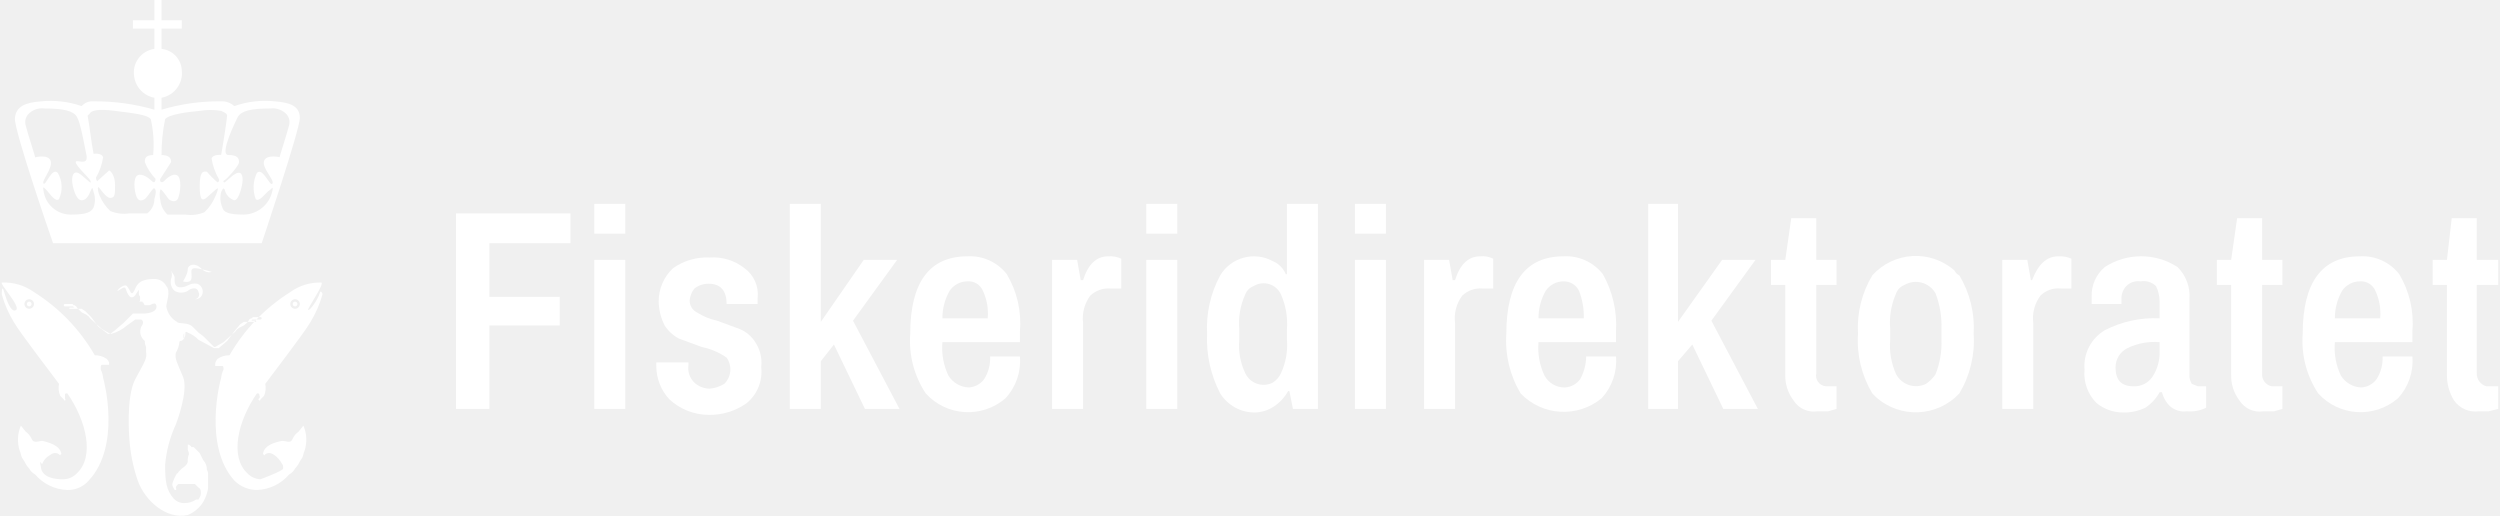
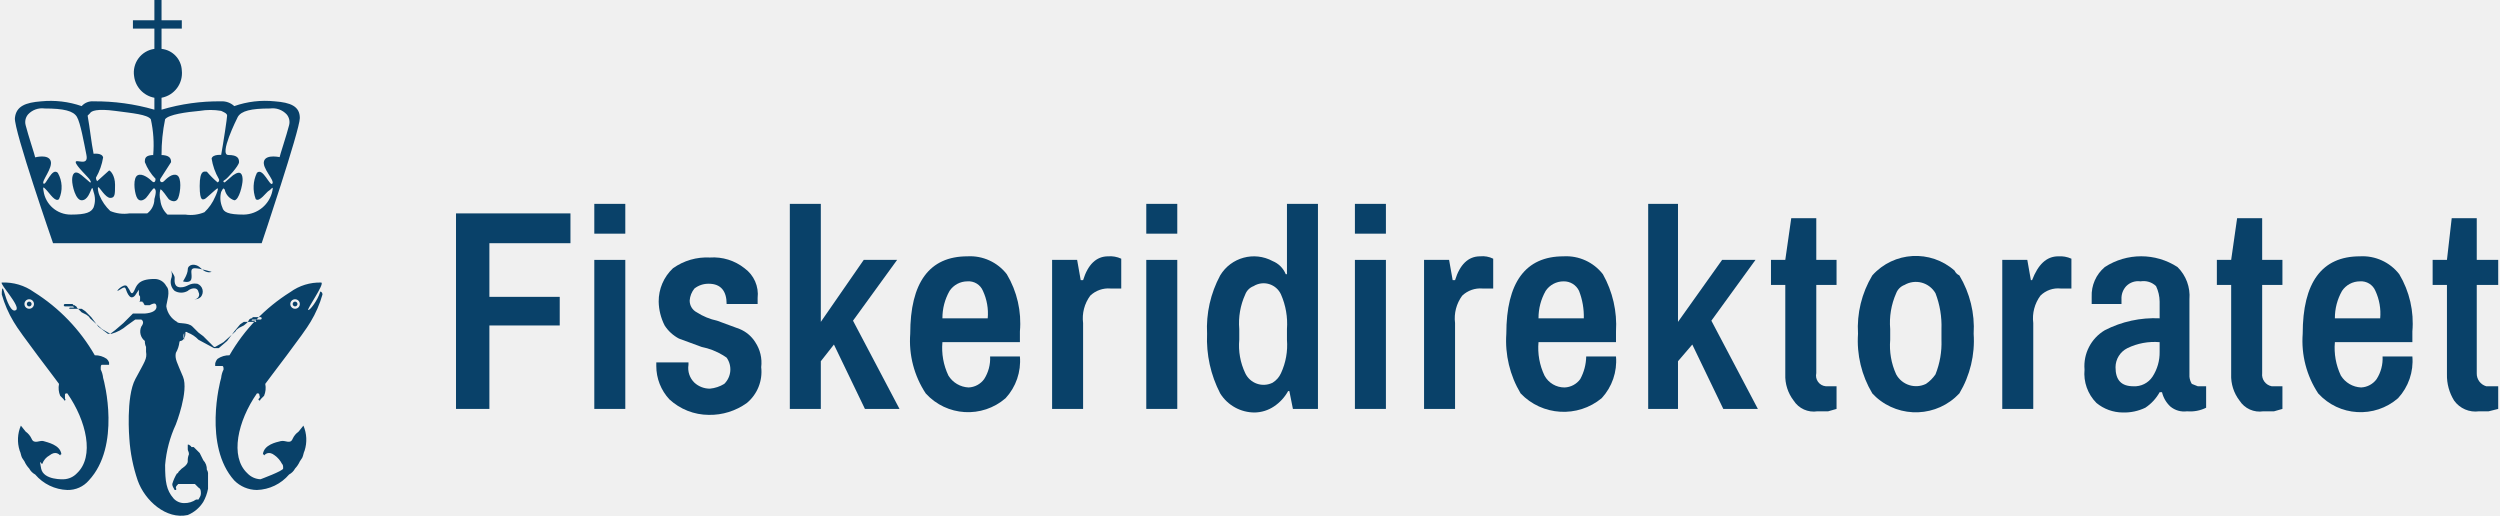
<svg xmlns="http://www.w3.org/2000/svg" viewBox="0 0 209.4 43.2" width="233" height="48">
-   <defs>
+   <defs fill="#000000">
    <style>
      .cls-1 {
-         fill: #fff;
+         fill: #094169;
      }
    </style>
  </defs>
  <g id="Layer_2" data-name="Layer 2">
    <g id="Layer_1-2" data-name="Layer 1">
      <g id="Layer_2-2" data-name="Layer 2">
        <g id="EXPAND">
-           <path class="cls-1" d="M21.8,20.4S25,10.9,25,9.9s-.8-1.3-2.1-1.4a7.8,7.8,0,0,0-3.4.4,1.5,1.5,0,0,0-1.1-.4,16.8,16.8,0,0,0-5,.7v-1a2.1,2.1,0,0,0,1.7-2.3,1.9,1.9,0,0,0-1.7-1.8V2.4h1.7V1.7H13.4V0h-.6V1.7H11v.7h1.8V4.1a2,2,0,0,0-1.7,2.3,2.1,2.1,0,0,0,1.7,1.8v1a17.9,17.9,0,0,0-5.1-.7,1.2,1.2,0,0,0-1,.4,8,8,0,0,0-3.4-.4c-1.3.1-2.1.4-2.2,1.4S4.3,20.4,4.3,20.4Zm-2-10.6c.3-.5,1.1-.7,2.7-.7a1.6,1.6,0,0,1,1.4.5,1,1,0,0,1,.2.9c-.2.8-.8,2.6-.8,2.7h.1s-1.2-.3-1.4.3.9,1.6.7,1.9-.8-1.4-1.3-.9a2.8,2.8,0,0,0-.1,2.2c.3.3.9-.6,1.1-.7s.4-.5.3,0a2.5,2.5,0,0,1-2.4,2c-1.3,0-1.7-.2-1.8-.6a2,2,0,0,1-.1-1.3c.2-.4.2-.3.3-.2a1.2,1.2,0,0,0,.8.9c.4,0,.7-1.3.7-1.7s-.1-.9-.8-.4l-.7.6c-.1,0-.2-.1,0-.2s1.2-1.2,1.2-1.5-.1-.6-.9-.6S19.7,10,19.8,9.8Zm-5.1,4.9c-.4-.2-.9.3-1.1.5s-.4,0-.3-.2l.9-1.4c0-.3-.1-.6-.9-.6h.1a14.5,14.5,0,0,1,.3-3c.3-.4,1.8-.6,2.9-.7a5.4,5.4,0,0,1,1.8,0c.2.1.5.2.5.4s-.3,2.2-.5,3.3h.1s-.8-.1-.9.3a4.9,4.9,0,0,0,.6,1.7.2.2,0,0,1-.1.3,7.6,7.6,0,0,1-.9-.9c-.2,0-.6-.2-.6,1.2s.3,1.1.4,1.1,1-.9,1.1-.9-.1.5-.2.7a3.8,3.8,0,0,1-.9,1.3,3,3,0,0,1-1.6.2H13.9a1.9,1.9,0,0,1-.6-1.2,1.8,1.8,0,0,1,0-.9c.1-.1.6.7.7.8s.6.4.8-.1S15.1,14.9,14.7,14.7Zm-7.5-5,.2-.2c.1-.2.6-.4,2.1-.2s2.7.3,3,.7a9.9,9.9,0,0,1,.2,3h.1c-.8,0-.8.3-.8.6a4.2,4.2,0,0,0,.9,1.4c0,.2-.1.4-.3.2s-.8-.7-1.2-.5-.3,1.3-.1,1.8.6.3.8.1.6-.9.7-.8.2.2,0,.9a1.5,1.5,0,0,1-.6,1.2H10.7a3,3,0,0,1-1.6-.2,3.8,3.8,0,0,1-.9-1.3c-.1-.2-.2-.7-.1-.7s.6.9,1,.9.4-.3.4-1.1-.4-1.2-.5-1.2l-1,.9a.5.5,0,0,1-.1-.3,4.9,4.9,0,0,0,.6-1.7c-.1-.4-.8-.3-.8-.3h0C7.5,11.9,7.4,10.8,7.2,9.7ZM3.5,16c-.1-.5.1-.2.3,0s.7,1,1,.7a2.4,2.4,0,0,0-.1-2.2c-.5-.5-1,1.1-1.2.9s.8-1.3.6-1.9-1.3-.3-1.3-.3h0c0-.1-.6-1.9-.8-2.7a1,1,0,0,1,.2-.9,1.6,1.6,0,0,1,1.4-.5c1.6,0,2.4.2,2.7.7s.6,2.2.8,3.2-.9.3-.9.6,1.1,1.3,1.2,1.5.1.2,0,.2l-.7-.6c-.6-.5-.8-.1-.8.4s.3,1.7.8,1.7.7-.7.8-.9.1-.2.2.2a1.9,1.9,0,0,1,0,1.3c-.2.4-.6.6-1.9.6A2.3,2.3,0,0,1,3.5,16Zm12.7,6.5c-.5,0-.2.5-.3.9s-.7.2-.7.2.4-.6.4-1,.6-.6,1.1-.1.9.3.9.3S16.6,22.5,16.2,22.5Zm.3,2c-.1-.5-.7-.3-.9-.1a1.1,1.1,0,0,1-1.1,0,1,1,0,0,1-.3-1,.9.9,0,0,0,0-.7c.1.2.3.4.3.6s-.1.8.5.8.7-.4,1.4-.3a.7.7,0,0,1,.3,1.1.7.7,0,0,1-.6.2A.4.4,0,0,0,16.5,24.5Zm-14,1a.2.2,0,0,1-.2.2.2.2,0,0,1,0-.4h0A.2.2,0,0,1,2.5,25.5Zm22.3,0a.2.2,0,1,1-.2-.2A.2.2,0,0,1,24.8,25.5Zm1.9-1c-.2.7-.9,1.6-1,1.5s1.4-2.2,1.1-2.3a4.2,4.2,0,0,0-2.6.8,15.2,15.2,0,0,0-5.1,5.3h0a1.7,1.7,0,0,0-1,.3.8.8,0,0,0-.2.4v.2h.6c.1,0,.1.2.1.2h0V31a2,2,0,0,0-.2.7c-.1.3-1.5,5.7,1.1,8.6a2.7,2.7,0,0,0,1.9.8h0a3.7,3.7,0,0,0,2.7-1.3,1.2,1.2,0,0,0,.5-.5,2.1,2.1,0,0,0,.4-.6l.2-.3c.1-.2.1-.4.2-.6a3,3,0,0,0-.1-2.1h0l-.4.5a1.5,1.5,0,0,0-.5.6c-.2.5-.6.1-1,.2s-1.4.3-1.5,1.1h0a.1.1,0,0,1,.1.1h0c.1-.1.4-.4.9,0h0a2,2,0,0,1,.6.7c.1.1.1.2.1.4s-1.9.9-1.9.9a1.6,1.6,0,0,1-1.1-.5c-1.5-1.4-.8-4.4.8-6.7h.1a.1.1,0,0,1,.1.1c0,.1.1.2,0,.3s-.1.1,0,.2a.1.1,0,0,0,.1-.1l.3-.3a1.7,1.7,0,0,0,.1-1h0c.2-.3,3.3-4.3,3.8-5.2a9.4,9.4,0,0,0,1-2.3h0c0-.2-.2-.3-.2-.2Zm-2.1,1.4a.4.4,0,1,1,.4-.4.4.4,0,0,1-.4.4ZM8.8,30.1a1.7,1.7,0,0,0-1-.3h0a15.2,15.2,0,0,0-5.1-5.3A4.3,4.3,0,0,0,0,23.7c-.2.1,1.6,2,1.2,2.3s-.8-.8-1-1.5-.2,0-.2.2H0A9.4,9.4,0,0,0,1,27c.5.9,3.6,4.9,3.8,5.2h0a1.7,1.7,0,0,0,.1,1l.3.3a.1.1,0,0,0,.1.1c.1-.1,0-.1,0-.2s0-.2,0-.3a.1.1,0,0,1,.1-.1h.1c1.6,2.3,2.3,5.3.8,6.7a1.6,1.6,0,0,1-1.1.5s-1.7.1-1.9-.9,0-.3.1-.4a1.3,1.3,0,0,1,.6-.7H4c.5-.4.8-.1.9,0h0a.1.1,0,0,1,.1-.1H5c-.1-.8-1.2-1-1.5-1.1s-.8.3-1-.2a1.5,1.5,0,0,0-.5-.6l-.4-.5h0a3,3,0,0,0-.1,2.1c.1.2.1.4.2.6l.2.3a2.1,2.1,0,0,0,.4.6,1.2,1.2,0,0,0,.5.5,3.7,3.7,0,0,0,2.7,1.3h0a2.3,2.3,0,0,0,1.8-.8C10,37.4,8.6,32,8.5,31.7a2,2,0,0,0-.2-.7v-.2h0s0-.2.1-.2H9v-.2A.8.8,0,0,0,8.8,30.1ZM2.3,25.9a.4.4,0,1,1,0-.8.4.4,0,0,1,.4.4h0A.4.4,0,0,1,2.3,25.9Zm13,1.5c.3.8-.1,1.2-.3,1.2h0a.1.1,0,0,0-.1.1,2.3,2.3,0,0,1-.3.9c-.1.5.1.8.6,2s-.6,4-.6,4a10.1,10.1,0,0,0-.9,3.4c0,1.4.1,2.1.7,2.8a1.2,1.2,0,0,0,.9.4,1.7,1.7,0,0,0,1-.3h.2c.1-.2.2-.3.2-.5s0-.4-.2-.5l-.3-.3H14.8c-.1.1-.2.2-.2.3s.1.1,0,.2h-.1c-.1-.2-.2-.3-.2-.5a3.6,3.6,0,0,1,.4-.9h0c.1,0,.1,0,.1-.1l.3-.3s.5-.3.5-.6a1.3,1.3,0,0,1,.1-.6c0-.2-.1-.3-.1-.4v-.4h.1c.1.1.2.1.2.2h.2l.3.3.2.2.3.6a1.1,1.1,0,0,1,.3.8.6.6,0,0,1,.1.4V41a3.6,3.6,0,0,1-.4,1.1,2.8,2.8,0,0,1-1.3,1.1c-1.8.4-3.6-1.2-4.2-2.9a13.6,13.6,0,0,1-.7-3.5s-.3-3.5.5-5,1-1.7.9-2.3v-.4a1.1,1.1,0,0,1-.1-.5h0a1,1,0,0,1-.3-1.2h0q.3-.4,0-.6h-.5l-.7.5a3.3,3.3,0,0,1-1.3.7H8.9l-.8-.6-.6-.8L7,26.1l-.3-.2h-1c-.1,0,0-.1,0-.1h.4a.1.1,0,0,1-.1-.1H5.3a.1.1,0,0,1,0-.2h.6a.1.1,0,0,1,.1.1h.1c.1.1.2.1.2.2l.4.4.4.2h0c.1.1.2.1.3.3l1,.9.7.4.4-.3.7-.6.4-.4.4-.4h1c1.2-.1,1-.7.9-.8s-.3,0-.5.1H12c-.1-.1-.1-.1-.1-.2h0a.1.1,0,0,1-.1-.1h-.3c.1,0,.1-.1.1-.2h0v-.2h0c0-.1-.1-.1-.1-.2v-.2h0v-.2h0l-.2.3c-.1.2-.4.6-.7.1s-.1-.8-.7-.4.3-.6.6-.3l.2.3c.1.2.2.5.4.1s.3-1,1.7-1a1.1,1.1,0,0,1,1,.6c.4.4,0,1.4,0,1.7a1.8,1.8,0,0,0,.9,1.3c.1.2.9,0,1.3.4l.5.5.4.3.6.6.3.3h.1l.7-.4,1-.9c.1-.2.2-.2.3-.3h0l.4-.2c.1-.1.3-.2.4-.4s.1-.1.2-.2H21a.1.1,0,0,1,.1-.1h.6a.1.1,0,0,1,0,.2H21a.1.1,0,0,1-.1.1h.4s.1.1,0,.1h-1l-.3.2-.5.6-.6.8-.7.6h-.4l-1.3-.7a2.4,2.4,0,0,0-.9-.6c-.2-.2-.5.1-.3.6Z" />
-           <path class="cls-1" d="M38.1,17.9h9.6v2.5H40.9v4.5h5.9v2.4H40.9v7H38.1Z" />
-           <path class="cls-1" d="M49.7,17.1h2.6v2.5H49.7Zm0,4.7h2.6V34.3H49.7Z" />
-           <path class="cls-1" d="M56,33.5a4.1,4.1,0,0,1-1.1-2.8v-.3h2.7v.2a1.7,1.7,0,0,0,.5,1.5,1.9,1.9,0,0,0,1.3.5,2.8,2.8,0,0,0,1.2-.4,1.7,1.7,0,0,0,.2-2.2l-.3-.2a5.6,5.6,0,0,0-1.8-.7l-1.9-.7a3.2,3.2,0,0,1-1.2-1.1,4.6,4.6,0,0,1-.5-2,3.8,3.8,0,0,1,1.2-2.8,4.9,4.9,0,0,1,3.1-.9,4.2,4.2,0,0,1,2.9.9,2.7,2.7,0,0,1,1.1,2.5v.5H60.8c0-1.1-.5-1.7-1.5-1.7a1.9,1.9,0,0,0-1.2.4,1.8,1.8,0,0,0-.4,1,1.1,1.1,0,0,0,.6,1,5.1,5.1,0,0,0,1.7.7l1.9.7a2.8,2.8,0,0,1,1.3,1.1,3.1,3.1,0,0,1,.5,2.1,3.4,3.4,0,0,1-1.2,3,5.3,5.3,0,0,1-3.2,1A4.9,4.9,0,0,1,56,33.5Z" />
-           <path class="cls-1" d="M66.1,17.1h2.6V27l3.6-5.2h2.8l-3.7,5.1,3.9,7.4H72.4l-2.6-5.4-1.1,1.4v4H66.1Z" />
-           <path class="cls-1" d="M77.5,33a8,8,0,0,1-1.3-5c0-4.3,1.6-6.5,4.8-6.5A3.9,3.9,0,0,1,84.3,23a8,8,0,0,1,1.1,4.8v.9H78.9a5.4,5.4,0,0,0,.5,2.8,2.1,2.1,0,0,0,1.7,1,1.7,1.7,0,0,0,1.3-.7,3.2,3.2,0,0,0,.5-1.9h2.5a4.6,4.6,0,0,1-1.2,3.5,4.8,4.8,0,0,1-6.7-.4Zm5.2-6.3a4.5,4.5,0,0,0-.4-2.3,1.3,1.3,0,0,0-1.3-.8,1.8,1.8,0,0,0-1.5.8,4.6,4.6,0,0,0-.6,2.3Z" />
-           <path class="cls-1" d="M88.1,21.8h2.1l.3,1.7h.2c.4-1.3,1.1-2,2.1-2a2.2,2.2,0,0,1,1.1.2v2.5H93a2.2,2.2,0,0,0-1.7.6,3.2,3.2,0,0,0-.6,2.3v7.2H88.1Z" />
-           <path class="cls-1" d="M96,17.1h2.6v2.5H96Zm0,4.7h2.6V34.3H96Z" />
-           <path class="cls-1" d="M102.2,33a9.9,9.9,0,0,1-1.1-5,9.3,9.3,0,0,1,1.1-4.9,3.3,3.3,0,0,1,4.4-1.2,2,2,0,0,1,1.1,1.1h.1V17.1h2.6V34.3h-2.1l-.3-1.5h-.1a3.7,3.7,0,0,1-1.2,1.3,3,3,0,0,1-1.6.5A3.4,3.4,0,0,1,102.2,33Zm5.1-1.7a5.6,5.6,0,0,0,.5-2.8v-.9a6.1,6.1,0,0,0-.5-2.9A1.6,1.6,0,0,0,105,24a1.2,1.2,0,0,0-.7.7,5.8,5.8,0,0,0-.5,2.9v.9a5.4,5.4,0,0,0,.5,2.8,1.7,1.7,0,0,0,2.3.8,1.8,1.8,0,0,0,.7-.8Z" />
-           <path class="cls-1" d="M113.5,17.1h2.6v2.5h-2.6Zm0,4.7h2.6V34.3h-2.6Z" />
-           <path class="cls-1" d="M119.3,21.8h2.1l.3,1.7h.2c.4-1.3,1.1-2,2.1-2a2,2,0,0,1,1.1.2v2.5h-.9a2.2,2.2,0,0,0-1.7.6,3.2,3.2,0,0,0-.6,2.3v7.2h-2.6Z" />
-           <path class="cls-1" d="M127.4,33a8.6,8.6,0,0,1-1.2-5c0-4.3,1.6-6.5,4.8-6.5a3.9,3.9,0,0,1,3.3,1.5,8.7,8.7,0,0,1,1.1,4.8v.9h-6.5a5.4,5.4,0,0,0,.5,2.8,1.9,1.9,0,0,0,1.7,1,1.7,1.7,0,0,0,1.3-.7,4.1,4.1,0,0,0,.5-1.9h2.5a4.6,4.6,0,0,1-1.2,3.5,5,5,0,0,1-6.8-.4Zm5.3-6.3a5.9,5.9,0,0,0-.4-2.3,1.4,1.4,0,0,0-1.3-.8,1.8,1.8,0,0,0-1.5.8,4.6,4.6,0,0,0-.6,2.3Z" />
-           <path class="cls-1" d="M138.1,17.1h2.5V27l3.7-5.2h2.8l-3.7,5.1,3.9,7.4h-2.9l-2.6-5.4-1.2,1.4v4h-2.5Z" />
-           <path class="cls-1" d="M150.3,33.6a3.4,3.4,0,0,1-.7-2.2V23.9h-1.2V21.8h1.2l.5-3.5h2.1v3.5h1.7v2.1h-1.7v7.4a.9.9,0,0,0,.8,1.1h.9v1.9l-.7.2h-.9A2,2,0,0,1,150.3,33.6Z" />
-           <path class="cls-1" d="M156.9,33a8.6,8.6,0,0,1-1.2-5,8.5,8.5,0,0,1,1.2-4.9,4.9,4.9,0,0,1,6.9-.4.8.8,0,0,0,.4.4,8.5,8.5,0,0,1,1.2,4.9,8.6,8.6,0,0,1-1.2,5,5,5,0,0,1-7,.3Zm5.3-1.6a7.1,7.1,0,0,0,.5-2.9v-.9a7.6,7.6,0,0,0-.5-3,1.9,1.9,0,0,0-2.6-.7,1.2,1.2,0,0,0-.7.7,6.1,6.1,0,0,0-.5,3v.9a5.8,5.8,0,0,0,.5,2.9,1.9,1.9,0,0,0,2.5.8A3,3,0,0,0,162.2,31.4Z" />
-           <path class="cls-1" d="M167.8,21.8h2.1l.3,1.7h.1c.5-1.3,1.2-2,2.2-2a2.3,2.3,0,0,1,1.1.2v2.5h-.9a2.1,2.1,0,0,0-1.7.6,3.2,3.2,0,0,0-.6,2.3v7.2h-2.6Z" />
-           <path class="cls-1" d="M175.7,33.8a3.5,3.5,0,0,1-1-2.8,3.5,3.5,0,0,1,1.7-3.3,9.1,9.1,0,0,1,4.6-1V25.3a3.1,3.1,0,0,0-.3-1.3,1.5,1.5,0,0,0-1.3-.4,1.4,1.4,0,0,0-1.2.4,1.5,1.5,0,0,0-.4,1.1v.4h-2.5v-.6a3.1,3.1,0,0,1,1.1-2.5,5.6,5.6,0,0,1,6.1,0,3.4,3.4,0,0,1,1,2.7v6.5a1.4,1.4,0,0,0,.2.6l.5.2h.7v1.8a3,3,0,0,1-1.6.3,1.8,1.8,0,0,1-1.4-.4,2.4,2.4,0,0,1-.7-1.2H181a3.7,3.7,0,0,1-1.2,1.3,4.1,4.1,0,0,1-1.9.4A3.5,3.5,0,0,1,175.7,33.8Zm4.7-2.2a3.7,3.7,0,0,0,.6-2.1v-.8a5.2,5.2,0,0,0-2.7.5,1.8,1.8,0,0,0-1,1.6c0,1.1.5,1.6,1.5,1.6a1.8,1.8,0,0,0,1.6-.8Z" />
-           <path class="cls-1" d="M187.7,33.6a3.4,3.4,0,0,1-.7-2.2V23.9h-1.2V21.8H187l.5-3.5h2.1v3.5h1.7v2.1h-1.7v7.4a1,1,0,0,0,.8,1.1h.9v1.9l-.7.2h-.9A2,2,0,0,1,187.7,33.6Z" />
-           <path class="cls-1" d="M194.3,33a8,8,0,0,1-1.3-5c0-4.3,1.6-6.5,4.8-6.5a3.9,3.9,0,0,1,3.3,1.5,8,8,0,0,1,1.1,4.8v.9h-6.5a5.4,5.4,0,0,0,.5,2.8,2.1,2.1,0,0,0,1.7,1,1.7,1.7,0,0,0,1.3-.7,3.2,3.2,0,0,0,.5-1.9h2.5a4.6,4.6,0,0,1-1.2,3.5,4.8,4.8,0,0,1-6.7-.4Zm5.2-6.3a4.5,4.5,0,0,0-.4-2.3,1.3,1.3,0,0,0-1.3-.8,1.8,1.8,0,0,0-1.5.8,4.6,4.6,0,0,0-.6,2.3Z" />
-           <path class="cls-1" d="M205.7,33.6a4,4,0,0,1-.6-2.2V23.9h-1.2V21.8h1.2l.4-3.5h2.1v3.5h1.8v2.1h-1.8v7.4a1.1,1.1,0,0,0,.8,1.1h1v1.9l-.8.2h-.8A2.2,2.2,0,0,1,205.7,33.6Z" />
+           <path class="cls-1" d="M21.8,20.4S25,10.9,25,9.9s-.8-1.3-2.1-1.4a7.8,7.8,0,0,0-3.4.4,1.5,1.5,0,0,0-1.1-.4,16.8,16.8,0,0,0-5,.7v-1a2.1,2.1,0,0,0,1.7-2.3,1.9,1.9,0,0,0-1.7-1.8V2.4h1.7V1.7H13.4V0h-.6V1.7H11v.7h1.8V4.1a2,2,0,0,0-1.7,2.3,2.1,2.1,0,0,0,1.7,1.8v1a17.9,17.9,0,0,0-5.1-.7,1.2,1.2,0,0,0-1,.4,8,8,0,0,0-3.4-.4c-1.3.1-2.1.4-2.2,1.4S4.3,20.4,4.3,20.4Zm-2-10.6c.3-.5,1.1-.7,2.7-.7a1.6,1.6,0,0,1,1.4.5,1,1,0,0,1,.2.9c-.2.8-.8,2.6-.8,2.7h.1s-1.2-.3-1.4.3.9,1.6.7,1.9-.8-1.4-1.3-.9a2.8,2.8,0,0,0-.1,2.2c.3.3.9-.6,1.1-.7s.4-.5.3,0a2.5,2.5,0,0,1-2.4,2c-1.3,0-1.7-.2-1.8-.6a2,2,0,0,1-.1-1.3c.2-.4.2-.3.3-.2a1.2,1.2,0,0,0,.8.9c.4,0,.7-1.3.7-1.7s-.1-.9-.8-.4l-.7.6c-.1,0-.2-.1,0-.2s1.2-1.2,1.2-1.5-.1-.6-.9-.6S19.7,10,19.8,9.8Zm-5.1,4.9c-.4-.2-.9.3-1.1.5s-.4,0-.3-.2l.9-1.4c0-.3-.1-.6-.9-.6h.1a14.5,14.5,0,0,1,.3-3c.3-.4,1.8-.6,2.9-.7a5.4,5.4,0,0,1,1.8,0c.2.1.5.2.5.4s-.3,2.2-.5,3.3h.1s-.8-.1-.9.3a4.9,4.9,0,0,0,.6,1.7.2.2,0,0,1-.1.3,7.6,7.6,0,0,1-.9-.9c-.2,0-.6-.2-.6,1.2s.3,1.1.4,1.1,1-.9,1.1-.9-.1.5-.2.7a3.8,3.8,0,0,1-.9,1.3,3,3,0,0,1-1.6.2H13.9a1.9,1.9,0,0,1-.6-1.2,1.8,1.8,0,0,1,0-.9c.1-.1.6.7.7.8s.6.4.8-.1S15.1,14.9,14.7,14.7Zm-7.5-5,.2-.2c.1-.2.6-.4,2.1-.2s2.7.3,3,.7a9.9,9.9,0,0,1,.2,3h.1c-.8,0-.8.3-.8.6a4.2,4.2,0,0,0,.9,1.4c0,.2-.1.4-.3.2s-.8-.7-1.2-.5-.3,1.3-.1,1.8.6.3.8.1.6-.9.7-.8.2.2,0,.9a1.5,1.5,0,0,1-.6,1.2H10.7a3,3,0,0,1-1.6-.2,3.8,3.8,0,0,1-.9-1.3c-.1-.2-.2-.7-.1-.7s.6.9,1,.9.4-.3.4-1.1-.4-1.2-.5-1.2l-1,.9a.5.5,0,0,1-.1-.3,4.9,4.9,0,0,0,.6-1.7c-.1-.4-.8-.3-.8-.3h0C7.5,11.9,7.4,10.8,7.2,9.7ZM3.5,16c-.1-.5.1-.2.3,0s.7,1,1,.7a2.4,2.4,0,0,0-.1-2.2c-.5-.5-1,1.1-1.2.9s.8-1.3.6-1.9-1.3-.3-1.3-.3h0c0-.1-.6-1.9-.8-2.7a1,1,0,0,1,.2-.9,1.6,1.6,0,0,1,1.4-.5c1.6,0,2.4.2,2.7.7s.6,2.2.8,3.2-.9.3-.9.6,1.1,1.3,1.2,1.5.1.2,0,.2l-.7-.6c-.6-.5-.8-.1-.8.4s.3,1.7.8,1.7.7-.7.8-.9.1-.2.2.2a1.9,1.9,0,0,1,0,1.3c-.2.4-.6.6-1.9.6A2.3,2.3,0,0,1,3.5,16Zm12.7,6.5c-.5,0-.2.5-.3.9s-.7.2-.7.2.4-.6.4-1,.6-.6,1.1-.1.9.3.9.3S16.6,22.5,16.2,22.5Zm.3,2c-.1-.5-.7-.3-.9-.1a1.1,1.1,0,0,1-1.1,0,1,1,0,0,1-.3-1,.9.9,0,0,0,0-.7c.1.2.3.4.3.6s-.1.8.5.8.7-.4,1.4-.3a.7.7,0,0,1,.3,1.1.7.7,0,0,1-.6.2A.4.4,0,0,0,16.5,24.5Zm-14,1a.2.2,0,0,1-.2.2.2.2,0,0,1,0-.4h0A.2.2,0,0,1,2.5,25.5Zm22.3,0a.2.2,0,1,1-.2-.2A.2.2,0,0,1,24.8,25.5Zm1.9-1c-.2.7-.9,1.6-1,1.5s1.4-2.2,1.1-2.3a4.2,4.2,0,0,0-2.6.8,15.2,15.2,0,0,0-5.1,5.3h0a1.7,1.7,0,0,0-1,.3.8.8,0,0,0-.2.4v.2h.6c.1,0,.1.2.1.2h0V31a2,2,0,0,0-.2.7c-.1.3-1.5,5.7,1.1,8.6a2.7,2.7,0,0,0,1.9.8h0a3.7,3.7,0,0,0,2.7-1.3,1.2,1.2,0,0,0,.5-.5,2.1,2.1,0,0,0,.4-.6l.2-.3c.1-.2.1-.4.2-.6a3,3,0,0,0-.1-2.1h0l-.4.5a1.5,1.5,0,0,0-.5.6c-.2.5-.6.1-1,.2s-1.4.3-1.5,1.1h0a.1.1,0,0,1,.1.1h0c.1-.1.4-.4.9,0h0a2,2,0,0,1,.6.7c.1.1.1.2.1.4s-1.9.9-1.9.9a1.6,1.6,0,0,1-1.1-.5c-1.5-1.4-.8-4.4.8-6.7h.1a.1.1,0,0,1,.1.1c0,.1.1.2,0,.3s-.1.1,0,.2a.1.1,0,0,0,.1-.1l.3-.3a1.7,1.7,0,0,0,.1-1h0c.2-.3,3.3-4.3,3.8-5.2a9.4,9.4,0,0,0,1-2.3h0c0-.2-.2-.3-.2-.2Zm-2.1,1.4a.4.4,0,1,1,.4-.4.4.4,0,0,1-.4.4ZM8.8,30.1a1.7,1.7,0,0,0-1-.3h0a15.2,15.2,0,0,0-5.1-5.3A4.3,4.3,0,0,0,0,23.7c-.2.1,1.6,2,1.2,2.3s-.8-.8-1-1.5-.2,0-.2.2H0A9.4,9.4,0,0,0,1,27c.5.9,3.6,4.9,3.8,5.2h0a1.7,1.7,0,0,0,.1,1l.3.3a.1.1,0,0,0,.1.1c.1-.1,0-.1,0-.2s0-.2,0-.3a.1.1,0,0,1,.1-.1h.1c1.6,2.3,2.3,5.3.8,6.7a1.6,1.6,0,0,1-1.1.5s-1.7.1-1.9-.9,0-.3.1-.4a1.3,1.3,0,0,1,.6-.7H4c.5-.4.8-.1.9,0h0a.1.1,0,0,1,.1-.1H5c-.1-.8-1.2-1-1.5-1.1s-.8.3-1-.2a1.5,1.5,0,0,0-.5-.6l-.4-.5h0a3,3,0,0,0-.1,2.1c.1.2.1.4.2.6l.2.3a2.1,2.1,0,0,0,.4.6,1.2,1.2,0,0,0,.5.5,3.7,3.7,0,0,0,2.7,1.3h0a2.3,2.3,0,0,0,1.8-.8C10,37.4,8.6,32,8.5,31.7a2,2,0,0,0-.2-.7v-.2h0s0-.2.1-.2H9v-.2A.8.8,0,0,0,8.8,30.1ZM2.3,25.9a.4.4,0,1,1,0-.8.4.4,0,0,1,.4.4h0A.4.4,0,0,1,2.3,25.9Zm13,1.5c.3.8-.1,1.2-.3,1.2h0a.1.1,0,0,0-.1.1,2.3,2.3,0,0,1-.3.9c-.1.5.1.8.6,2s-.6,4-.6,4a10.1,10.1,0,0,0-.9,3.4c0,1.4.1,2.1.7,2.8a1.2,1.2,0,0,0,.9.4,1.7,1.7,0,0,0,1-.3h.2c.1-.2.2-.3.2-.5s0-.4-.2-.5l-.3-.3H14.8c-.1.1-.2.2-.2.3s.1.1,0,.2h-.1c-.1-.2-.2-.3-.2-.5a3.6,3.6,0,0,1,.4-.9h0c.1,0,.1,0,.1-.1l.3-.3s.5-.3.5-.6a1.3,1.3,0,0,1,.1-.6c0-.2-.1-.3-.1-.4v-.4h.1c.1.1.2.1.2.2h.2l.3.3.2.2.3.6a1.1,1.1,0,0,1,.3.8.6.6,0,0,1,.1.4V41a3.6,3.6,0,0,1-.4,1.1,2.8,2.8,0,0,1-1.3,1.1c-1.8.4-3.6-1.2-4.2-2.9a13.6,13.6,0,0,1-.7-3.5s-.3-3.5.5-5,1-1.7.9-2.3v-.4a1.1,1.1,0,0,1-.1-.5h0a1,1,0,0,1-.3-1.2h0q.3-.4,0-.6h-.5l-.7.5a3.3,3.3,0,0,1-1.3.7H8.9l-.8-.6-.6-.8L7,26.1l-.3-.2h-1c-.1,0,0-.1,0-.1h.4a.1.1,0,0,1-.1-.1H5.3a.1.1,0,0,1,0-.2h.6a.1.1,0,0,1,.1.1h.1c.1.1.2.1.2.2l.4.4.4.2h0c.1.1.2.1.3.3l1,.9.7.4.4-.3.7-.6.4-.4.4-.4h1c1.2-.1,1-.7.9-.8s-.3,0-.5.1H12c-.1-.1-.1-.1-.1-.2h0a.1.1,0,0,1-.1-.1h-.3c.1,0,.1-.1.1-.2h0v-.2h0c0-.1-.1-.1-.1-.2v-.2h0v-.2h0l-.2.3c-.1.2-.4.6-.7.1s-.1-.8-.7-.4.3-.6.6-.3l.2.3c.1.2.2.5.4.1s.3-1,1.7-1a1.1,1.1,0,0,1,1,.6c.4.4,0,1.4,0,1.7a1.8,1.8,0,0,0,.9,1.3c.1.2.9,0,1.3.4l.5.5.4.3.6.6.3.3h.1l.7-.4,1-.9c.1-.2.2-.2.3-.3h0l.4-.2c.1-.1.3-.2.4-.4s.1-.1.2-.2H21a.1.1,0,0,1,.1-.1h.6a.1.1,0,0,1,0,.2H21a.1.1,0,0,1-.1.1h.4s.1.1,0,.1h-1l-.3.2-.5.6-.6.8-.7.6h-.4l-1.3-.7a2.4,2.4,0,0,0-.9-.6c-.2-.2-.5.1-.3.6Z" fill="#000000" />
+           <path class="cls-1" d="M38.1,17.9h9.6v2.5H40.9v4.5h5.9v2.4H40.9v7H38.1Z" fill="#000000" />
+           <path class="cls-1" d="M49.7,17.1h2.6v2.5H49.7Zm0,4.7h2.6V34.3H49.7Z" fill="#000000" />
+           <path class="cls-1" d="M56,33.5a4.1,4.1,0,0,1-1.1-2.8v-.3h2.7v.2a1.7,1.7,0,0,0,.5,1.5,1.9,1.9,0,0,0,1.3.5,2.8,2.8,0,0,0,1.2-.4,1.7,1.7,0,0,0,.2-2.2l-.3-.2a5.6,5.6,0,0,0-1.8-.7l-1.9-.7a3.2,3.2,0,0,1-1.2-1.1,4.6,4.6,0,0,1-.5-2,3.8,3.8,0,0,1,1.2-2.8,4.9,4.9,0,0,1,3.1-.9,4.2,4.2,0,0,1,2.9.9,2.7,2.7,0,0,1,1.1,2.5v.5H60.8c0-1.1-.5-1.7-1.5-1.7a1.9,1.9,0,0,0-1.2.4,1.8,1.8,0,0,0-.4,1,1.1,1.1,0,0,0,.6,1,5.1,5.1,0,0,0,1.7.7l1.9.7a2.8,2.8,0,0,1,1.3,1.1,3.1,3.1,0,0,1,.5,2.1,3.4,3.4,0,0,1-1.2,3,5.3,5.3,0,0,1-3.2,1A4.9,4.9,0,0,1,56,33.5Z" fill="#000000" />
+           <path class="cls-1" d="M66.1,17.1h2.6V27l3.6-5.2h2.8l-3.7,5.1,3.9,7.4H72.4l-2.6-5.4-1.1,1.4v4H66.1Z" fill="#000000" />
+           <path class="cls-1" d="M77.5,33a8,8,0,0,1-1.3-5c0-4.3,1.6-6.5,4.8-6.5A3.9,3.9,0,0,1,84.3,23a8,8,0,0,1,1.1,4.8v.9H78.9a5.4,5.4,0,0,0,.5,2.8,2.1,2.1,0,0,0,1.7,1,1.7,1.7,0,0,0,1.3-.7,3.2,3.2,0,0,0,.5-1.9h2.5a4.6,4.6,0,0,1-1.2,3.5,4.8,4.8,0,0,1-6.7-.4Zm5.2-6.3a4.5,4.5,0,0,0-.4-2.3,1.3,1.3,0,0,0-1.3-.8,1.8,1.8,0,0,0-1.5.8,4.6,4.6,0,0,0-.6,2.3Z" fill="#000000" />
+           <path class="cls-1" d="M88.1,21.8h2.1l.3,1.7h.2c.4-1.3,1.1-2,2.1-2a2.2,2.2,0,0,1,1.1.2v2.5H93a2.2,2.2,0,0,0-1.7.6,3.2,3.2,0,0,0-.6,2.3v7.2H88.1Z" fill="#000000" />
+           <path class="cls-1" d="M96,17.1h2.6v2.5H96Zm0,4.7h2.6V34.3H96Z" fill="#000000" />
+           <path class="cls-1" d="M102.2,33a9.9,9.9,0,0,1-1.1-5,9.3,9.3,0,0,1,1.1-4.9,3.3,3.3,0,0,1,4.4-1.2,2,2,0,0,1,1.1,1.1h.1V17.1h2.6V34.3h-2.1l-.3-1.5h-.1a3.7,3.7,0,0,1-1.2,1.3,3,3,0,0,1-1.6.5A3.4,3.4,0,0,1,102.2,33Zm5.1-1.7a5.6,5.6,0,0,0,.5-2.8v-.9a6.1,6.1,0,0,0-.5-2.9A1.6,1.6,0,0,0,105,24a1.2,1.2,0,0,0-.7.7,5.8,5.8,0,0,0-.5,2.9v.9a5.4,5.4,0,0,0,.5,2.8,1.7,1.7,0,0,0,2.3.8,1.8,1.8,0,0,0,.7-.8Z" fill="#000000" />
+           <path class="cls-1" d="M113.5,17.1h2.6v2.5h-2.6Zm0,4.7h2.6V34.3h-2.6Z" fill="#000000" />
+           <path class="cls-1" d="M119.3,21.8h2.1l.3,1.7h.2c.4-1.3,1.1-2,2.1-2a2,2,0,0,1,1.1.2v2.5h-.9a2.2,2.2,0,0,0-1.7.6,3.2,3.2,0,0,0-.6,2.3v7.2h-2.6Z" fill="#000000" />
+           <path class="cls-1" d="M127.4,33a8.6,8.6,0,0,1-1.2-5c0-4.3,1.6-6.5,4.8-6.5a3.9,3.9,0,0,1,3.3,1.5,8.7,8.7,0,0,1,1.1,4.8v.9h-6.5a5.4,5.4,0,0,0,.5,2.8,1.9,1.9,0,0,0,1.7,1,1.7,1.7,0,0,0,1.3-.7,4.1,4.1,0,0,0,.5-1.9h2.5a4.6,4.6,0,0,1-1.2,3.5,5,5,0,0,1-6.8-.4Zm5.3-6.3a5.9,5.9,0,0,0-.4-2.3,1.4,1.4,0,0,0-1.3-.8,1.8,1.8,0,0,0-1.5.8,4.6,4.6,0,0,0-.6,2.3Z" fill="#000000" />
+           <path class="cls-1" d="M138.1,17.1h2.5V27l3.7-5.2h2.8l-3.7,5.1,3.9,7.4h-2.9l-2.6-5.4-1.2,1.4v4h-2.5Z" fill="#000000" />
+           <path class="cls-1" d="M150.3,33.6a3.4,3.4,0,0,1-.7-2.2V23.9h-1.2V21.8h1.2l.5-3.5h2.1v3.5h1.7v2.1h-1.7v7.4a.9.9,0,0,0,.8,1.1h.9v1.9l-.7.2h-.9A2,2,0,0,1,150.3,33.6Z" fill="#000000" />
+           <path class="cls-1" d="M156.9,33a8.6,8.6,0,0,1-1.2-5,8.5,8.5,0,0,1,1.2-4.9,4.9,4.9,0,0,1,6.9-.4.8.8,0,0,0,.4.4,8.5,8.5,0,0,1,1.2,4.9,8.6,8.6,0,0,1-1.2,5,5,5,0,0,1-7,.3Zm5.3-1.6a7.1,7.1,0,0,0,.5-2.9v-.9a7.6,7.6,0,0,0-.5-3,1.9,1.9,0,0,0-2.6-.7,1.2,1.2,0,0,0-.7.7,6.1,6.1,0,0,0-.5,3v.9a5.8,5.8,0,0,0,.5,2.9,1.9,1.9,0,0,0,2.5.8A3,3,0,0,0,162.2,31.4Z" fill="#000000" />
+           <path class="cls-1" d="M167.8,21.8h2.1l.3,1.7h.1c.5-1.3,1.2-2,2.2-2a2.3,2.3,0,0,1,1.1.2v2.5h-.9a2.1,2.1,0,0,0-1.7.6,3.2,3.2,0,0,0-.6,2.3v7.2h-2.6Z" fill="#000000" />
+           <path class="cls-1" d="M175.7,33.8a3.5,3.5,0,0,1-1-2.8,3.5,3.5,0,0,1,1.7-3.3,9.1,9.1,0,0,1,4.6-1V25.3a3.1,3.1,0,0,0-.3-1.3,1.5,1.5,0,0,0-1.3-.4,1.4,1.4,0,0,0-1.2.4,1.5,1.5,0,0,0-.4,1.1v.4h-2.5v-.6a3.1,3.1,0,0,1,1.1-2.5,5.6,5.6,0,0,1,6.1,0,3.4,3.4,0,0,1,1,2.7v6.5a1.4,1.4,0,0,0,.2.6l.5.2h.7v1.8a3,3,0,0,1-1.6.3,1.8,1.8,0,0,1-1.4-.4,2.4,2.4,0,0,1-.7-1.2H181a3.7,3.7,0,0,1-1.2,1.3,4.1,4.1,0,0,1-1.9.4A3.5,3.5,0,0,1,175.7,33.8Zm4.7-2.2a3.7,3.7,0,0,0,.6-2.1v-.8a5.2,5.2,0,0,0-2.7.5,1.8,1.8,0,0,0-1,1.6c0,1.1.5,1.6,1.5,1.6a1.8,1.8,0,0,0,1.6-.8Z" fill="#000000" />
+           <path class="cls-1" d="M187.7,33.6a3.4,3.4,0,0,1-.7-2.2V23.9h-1.2V21.8H187l.5-3.5h2.1v3.5h1.7v2.1h-1.7v7.4a1,1,0,0,0,.8,1.1h.9v1.9l-.7.2h-.9A2,2,0,0,1,187.7,33.6Z" fill="#000000" />
+           <path class="cls-1" d="M194.3,33a8,8,0,0,1-1.3-5c0-4.3,1.6-6.5,4.8-6.5a3.9,3.9,0,0,1,3.3,1.5,8,8,0,0,1,1.1,4.8v.9h-6.5a5.4,5.4,0,0,0,.5,2.8,2.1,2.1,0,0,0,1.7,1,1.7,1.7,0,0,0,1.3-.7,3.2,3.2,0,0,0,.5-1.9h2.5a4.6,4.6,0,0,1-1.2,3.5,4.8,4.8,0,0,1-6.7-.4Zm5.2-6.3a4.5,4.5,0,0,0-.4-2.3,1.3,1.3,0,0,0-1.3-.8,1.8,1.8,0,0,0-1.5.8,4.6,4.6,0,0,0-.6,2.3Z" fill="#000000" />
+           <path class="cls-1" d="M205.7,33.6a4,4,0,0,1-.6-2.2V23.9h-1.2V21.8h1.2l.4-3.5h2.1v3.5h1.8v2.1h-1.8v7.4a1.1,1.1,0,0,0,.8,1.1h1v1.9l-.8.2h-.8A2.2,2.2,0,0,1,205.7,33.6Z" fill="#000000" />
        </g>
      </g>
    </g>
  </g>
</svg>
